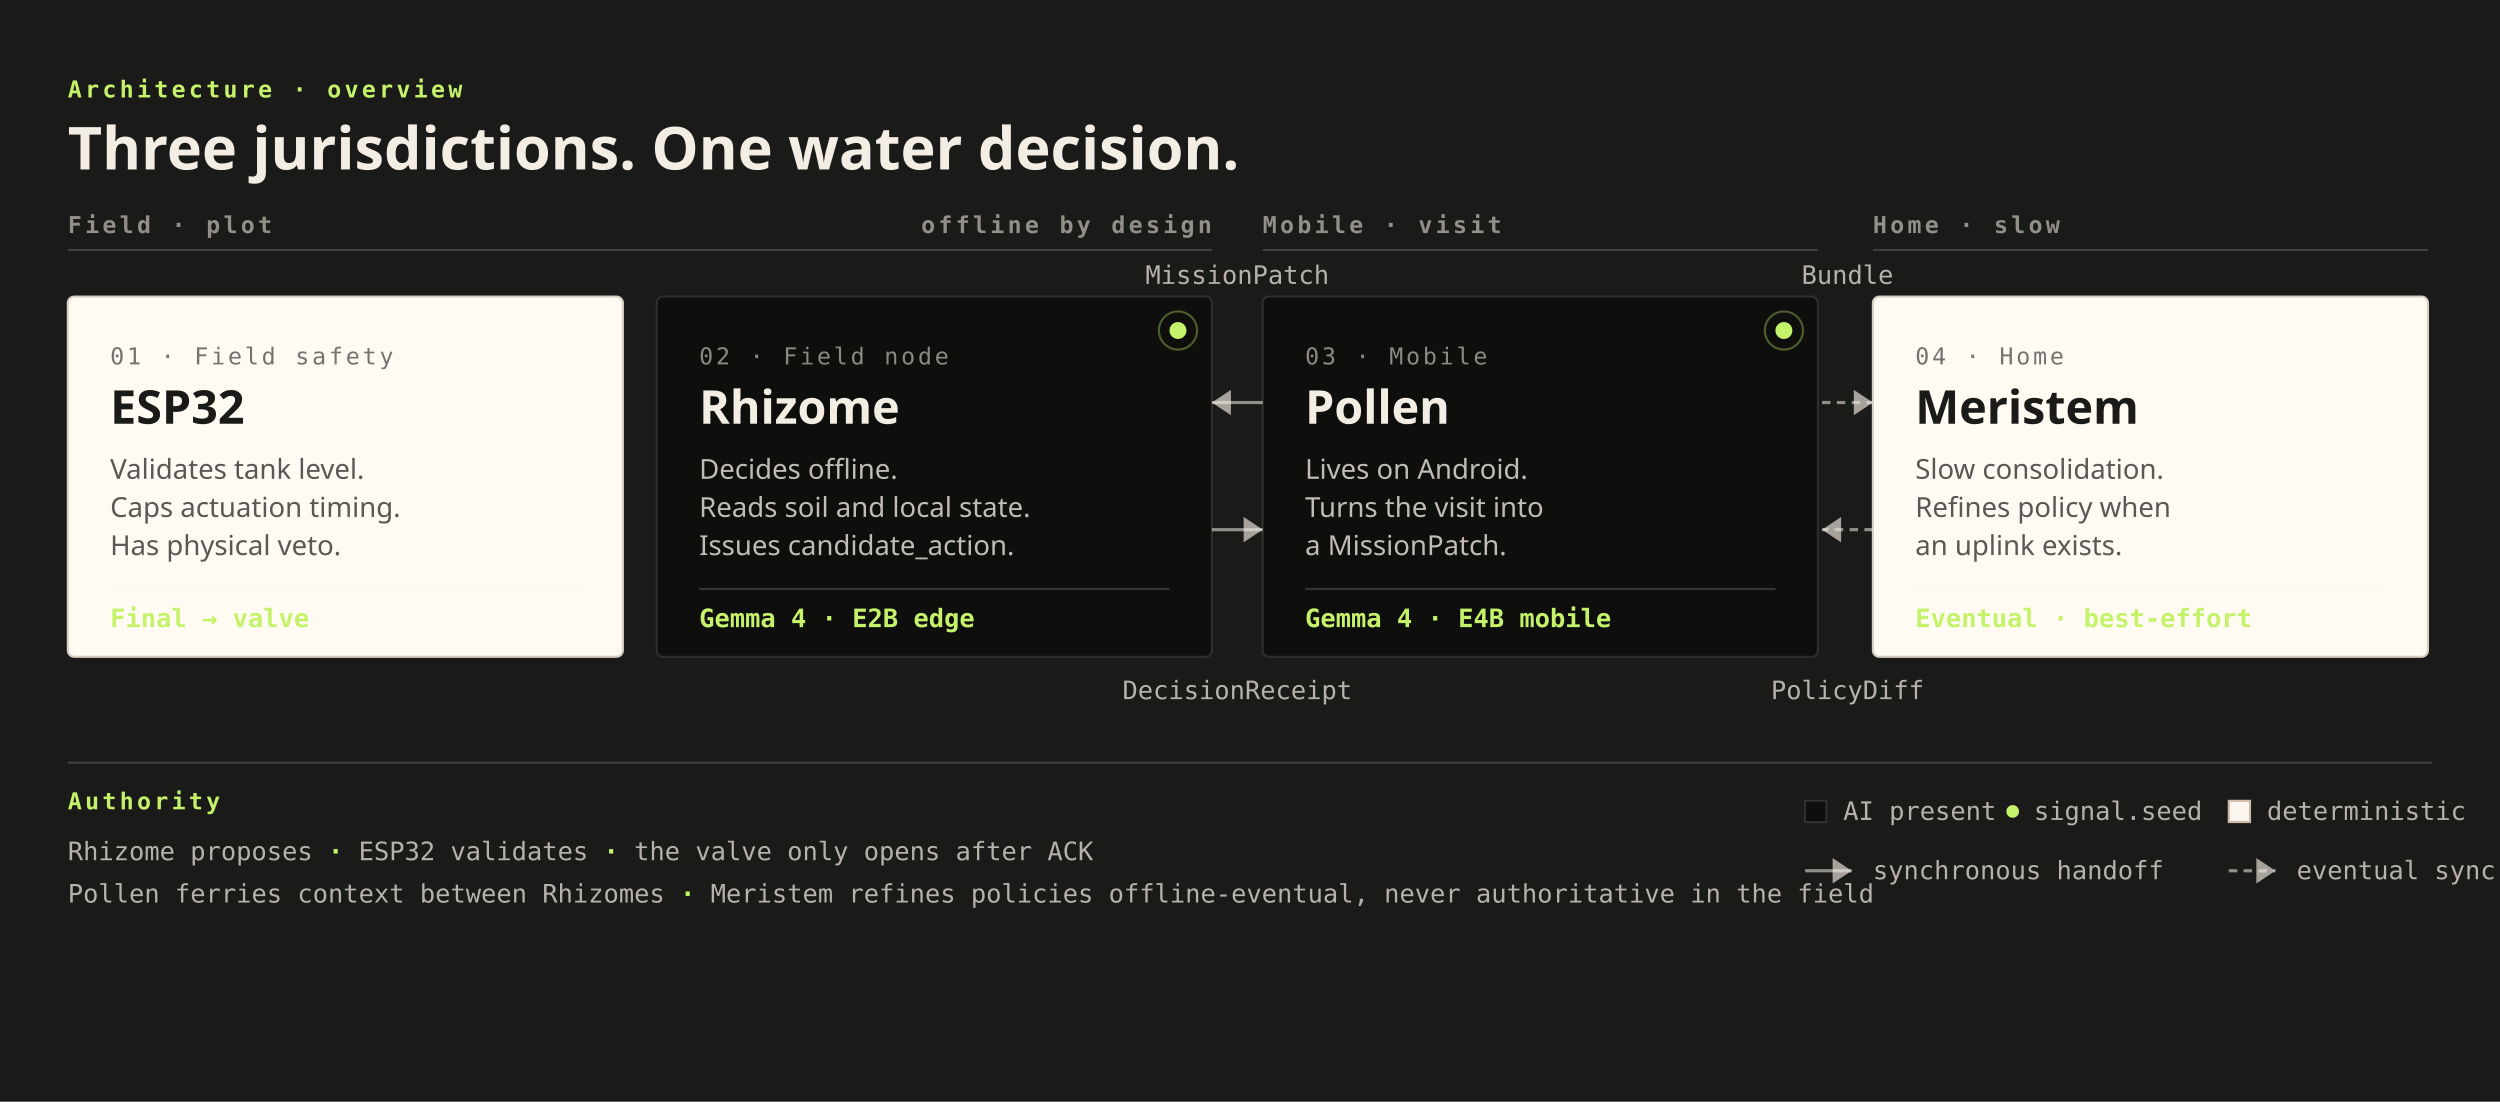
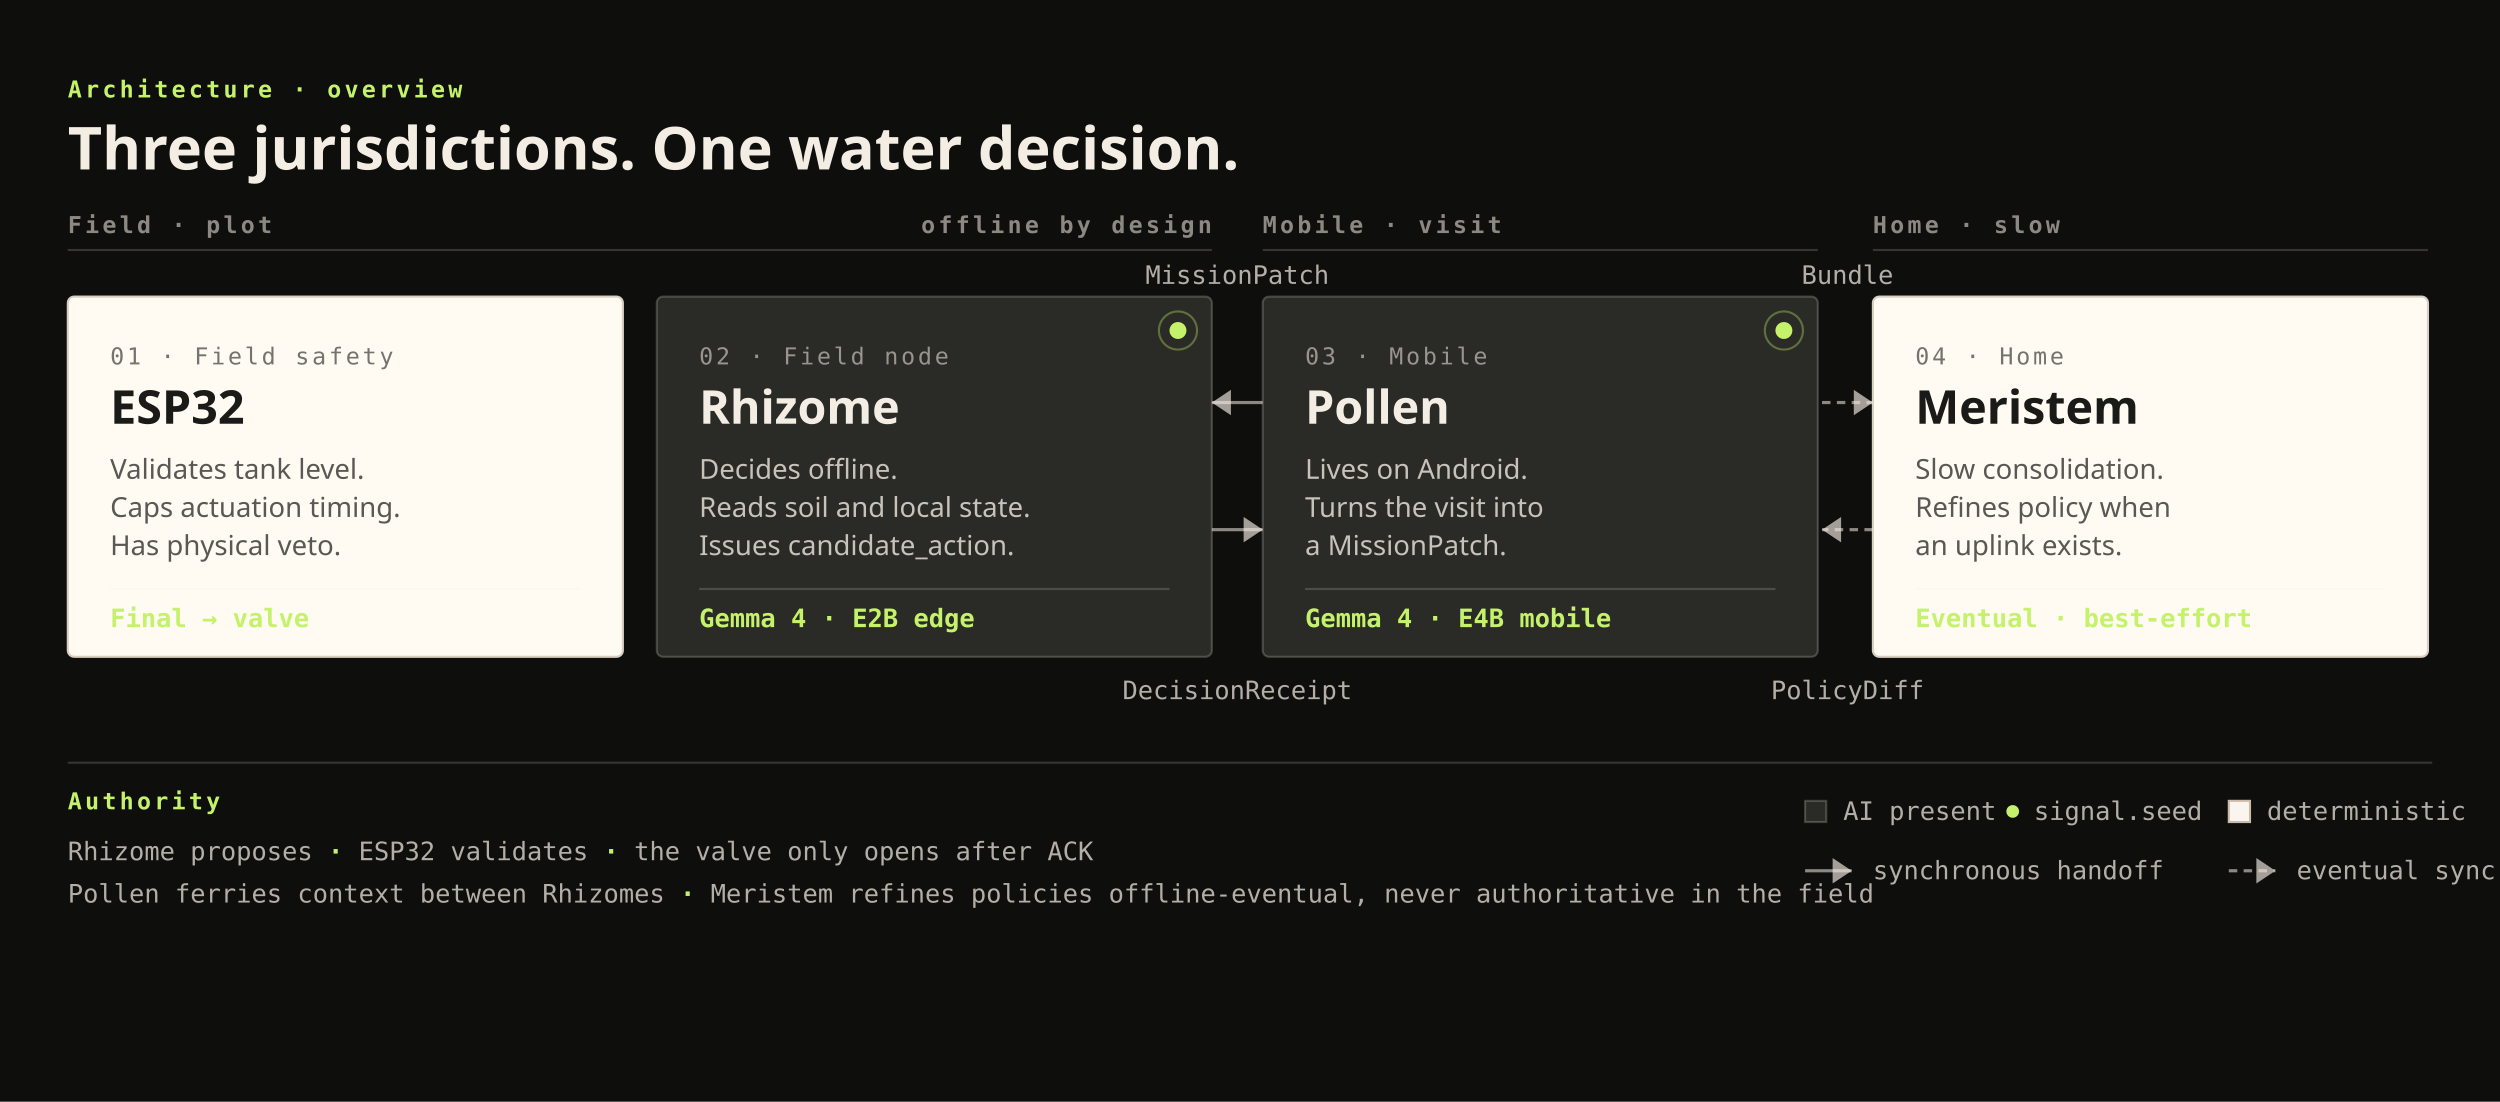
<svg xmlns="http://www.w3.org/2000/svg" viewBox="0 0 1180 520" role="img" aria-label="Sprout architecture overview · three jurisdictions, one water decision">
  <defs>
    <style>
-       .bg { fill: #1a1a18; }
-       .card-graphite { fill: #0e0e0c; stroke: rgba(243,237,228,0.12); stroke-width: 1; }
+       .bg { fill: #0e0e0c; }
+       .card-graphite { fill: #2a2a26; stroke: rgba(243,237,228,0.22); stroke-width: 1; }
      .card { fill: #fffaf2; stroke: #d8cec2; stroke-width: 1; }
      .t-eyebrow { font: 600 11px/1 'IBM Plex Mono', ui-monospace, monospace; fill: #c5f26b; letter-spacing: 0.14em; text-transform: uppercase; }
      .t-title { font: 700 28px/1.1 'Manrope', system-ui, sans-serif; fill: #f3ede4; }
      .t-group { font: 600 11px/1 'IBM Plex Mono', ui-monospace, monospace; fill: rgba(243,237,228,0.55); letter-spacing: 0.14em; text-transform: uppercase; }
      .t-cardid { font: 500 11px/1 'IBM Plex Mono', ui-monospace, monospace; fill: rgba(243,237,228,0.55); letter-spacing: 0.12em; text-transform: uppercase; }
      .t-cardid-dark { font: 500 11px/1 'IBM Plex Mono', ui-monospace, monospace; fill: rgba(26,26,24,0.6); letter-spacing: 0.12em; text-transform: uppercase; }
      .t-cardname { font: 700 22px/1 'Manrope', system-ui, sans-serif; fill: #f3ede4; }
      .t-cardname-dark { font: 700 22px/1 'Manrope', system-ui, sans-serif; fill: #1a1a18; }
      .t-role { font: 400 13px/1.4 'Manrope', system-ui, sans-serif; fill: rgba(243,237,228,0.78); }
      .t-role-dark { font: 400 13px/1.4 'Manrope', system-ui, sans-serif; fill: rgba(26,26,24,0.72); }
      .t-seed { font: 600 12px/1 'IBM Plex Mono', ui-monospace, monospace; fill: #c5f26b; }
      .t-flow { font: 400 12px/1.4 'IBM Plex Mono', ui-monospace, monospace; fill: rgba(243,237,228,0.72); }
      .t-flow-em { font: 600 12px/1 'IBM Plex Mono', ui-monospace, monospace; fill: #c5f26b; }
      .hairline { stroke: rgba(243,237,228,0.18); stroke-width: 1; fill: none; }
      .seed { fill: #c5f26b; }
      .seed-stroke { stroke: #c5f26b; fill: none; stroke-width: 1; }
      .arrow { stroke: rgba(243,237,228,0.55); stroke-width: 1.5; fill: none; }
      .arrow.dashed { stroke-dasharray: 4 3; }
      .arrow-tip { fill: rgba(243,237,228,0.65); }
    </style>
    <marker id="arrtip" markerWidth="8" markerHeight="8" refX="6" refY="4" orient="auto">
      <path d="M0,0 L6,4 L0,8 z" class="arrow-tip" />
    </marker>
  </defs>
  <rect class="bg" width="1180" height="520" />
  <text class="t-eyebrow" x="32" y="46">Architecture · overview</text>
  <text class="t-title" x="32" y="80">Three jurisdictions. One water decision.</text>
  <g transform="translate(32,118)">
    <line class="hairline" x1="0" y1="0" x2="540" y2="0" />
    <text class="t-group" x="0" y="-8">Field · plot</text>
    <text class="t-group" x="540" y="-8" text-anchor="end">offline by design</text>
  </g>
  <g transform="translate(596,118)">
    <line class="hairline" x1="0" y1="0" x2="262" y2="0" />
    <text class="t-group" x="0" y="-8">Mobile · visit</text>
  </g>
  <g transform="translate(884,118)">
    <line class="hairline" x1="0" y1="0" x2="262" y2="0" />
    <text class="t-group" x="0" y="-8">Home · slow</text>
  </g>
  <g transform="translate(32,140)">
    <rect class="card" width="262" height="170" rx="3" />
    <text class="t-cardid-dark" x="20" y="32">01 · Field safety</text>
    <text class="t-cardname-dark" x="20" y="60">ESP32</text>
    <text class="t-role-dark" x="20" y="86">Validates tank level.</text>
    <text class="t-role-dark" x="20" y="104">Caps actuation timing.</text>
    <text class="t-role-dark" x="20" y="122">Has physical veto.</text>
    <line class="hairline" x1="20" y1="138" x2="242" y2="138" />
    <text class="t-flow-em" x="20" y="156">Final → valve</text>
  </g>
  <g transform="translate(310,140)">
    <rect class="card-graphite" width="262" height="170" rx="3" />
    <circle class="seed" cx="246" cy="16" r="4" />
    <circle class="seed-stroke" cx="246" cy="16" r="9" opacity="0.35" />
    <text class="t-cardid" x="20" y="32">02 · Field node</text>
    <text class="t-cardname" x="20" y="60">Rhizome</text>
    <text class="t-role" x="20" y="86">Decides offline.</text>
    <text class="t-role" x="20" y="104">Reads soil and local state.</text>
    <text class="t-role" x="20" y="122">Issues candidate_action.</text>
    <line class="hairline" x1="20" y1="138" x2="242" y2="138" stroke="rgba(243,237,228,0.18)" />
    <text class="t-seed" x="20" y="156" fill="#C5F26B">Gemma 4 · E2B edge</text>
  </g>
  <g transform="translate(596,140)">
    <rect class="card-graphite" width="262" height="170" rx="3" />
    <circle class="seed" cx="246" cy="16" r="4" />
    <circle class="seed-stroke" cx="246" cy="16" r="9" opacity="0.35" />
    <text class="t-cardid" x="20" y="32">03 · Mobile</text>
    <text class="t-cardname" x="20" y="60">Pollen</text>
    <text class="t-role" x="20" y="86">Lives on Android.</text>
    <text class="t-role" x="20" y="104">Turns the visit into</text>
    <text class="t-role" x="20" y="122">a MissionPatch.</text>
    <line class="hairline" x1="20" y1="138" x2="242" y2="138" stroke="rgba(243,237,228,0.18)" />
    <text class="t-seed" x="20" y="156" fill="#C5F26B">Gemma 4 · E4B mobile</text>
  </g>
  <g transform="translate(884,140)">
    <rect class="card" width="262" height="170" rx="3" />
    <text class="t-cardid-dark" x="20" y="32">04 · Home</text>
    <text class="t-cardname-dark" x="20" y="60">Meristem</text>
    <text class="t-role-dark" x="20" y="86">Slow consolidation.</text>
    <text class="t-role-dark" x="20" y="104">Refines policy when</text>
    <text class="t-role-dark" x="20" y="122">an uplink exists.</text>
    <line class="hairline" x1="20" y1="138" x2="242" y2="138" />
    <text class="t-flow-em" x="20" y="156">Eventual · best-effort</text>
  </g>
  <g transform="translate(572,140)">
    <path class="arrow" d="M 24 50 L 0 50" marker-end="url(#arrtip)" />
    <text class="t-flow" x="12" y="-6" text-anchor="middle">MissionPatch</text>
    <path class="arrow" d="M 0 110 L 24 110" marker-end="url(#arrtip)" />
    <text class="t-flow" x="12" y="190" text-anchor="middle">DecisionReceipt</text>
  </g>
  <g transform="translate(860,140)">
    <path class="arrow dashed" d="M 0 50 L 24 50" marker-end="url(#arrtip)" />
    <text class="t-flow" x="12" y="-6" text-anchor="middle">Bundle</text>
    <path class="arrow dashed" d="M 24 110 L 0 110" marker-end="url(#arrtip)" />
    <text class="t-flow" x="12" y="190" text-anchor="middle">PolicyDiff</text>
  </g>
  <g transform="translate(32,360)">
    <line class="hairline" x1="0" y1="0" x2="1116" y2="0" />
    <text class="t-eyebrow" x="0" y="22">Authority</text>
    <text class="t-flow" x="0" y="46">
      <tspan>Rhizome proposes</tspan>
      <tspan class="t-flow-em">  ·  </tspan>
      <tspan>ESP32 validates</tspan>
      <tspan class="t-flow-em">  ·  </tspan>
      <tspan>the valve only opens after ACK</tspan>
    </text>
    <text class="t-flow" x="0" y="66">
      <tspan>Pollen ferries context between Rhizomes</tspan>
      <tspan class="t-flow-em">  ·  </tspan>
      <tspan>Meristem refines policies offline-eventual, never authoritative in the field</tspan>
    </text>
    <g transform="translate(820,18)">
      <rect x="0" y="0" width="10" height="10" class="card-graphite" />
      <text class="t-flow" x="18" y="9">AI present</text>
      <circle class="seed" cx="98" cy="5" r="3" />
      <text class="t-flow" x="108" y="9">signal.seed</text>
      <rect x="200" y="0" width="10" height="10" fill="#FAF6EF" stroke="#CDBBAA" />
      <text class="t-flow" x="218" y="9">deterministic</text>
    </g>
    <g transform="translate(820,46)">
      <line class="arrow" x1="0" y1="5" x2="22" y2="5" marker-end="url(#arrtip)" />
      <text class="t-flow" x="32" y="9">synchronous handoff</text>
      <line class="arrow dashed" x1="200" y1="5" x2="222" y2="5" marker-end="url(#arrtip)" />
      <text class="t-flow" x="232" y="9">eventual sync</text>
    </g>
  </g>
</svg>
